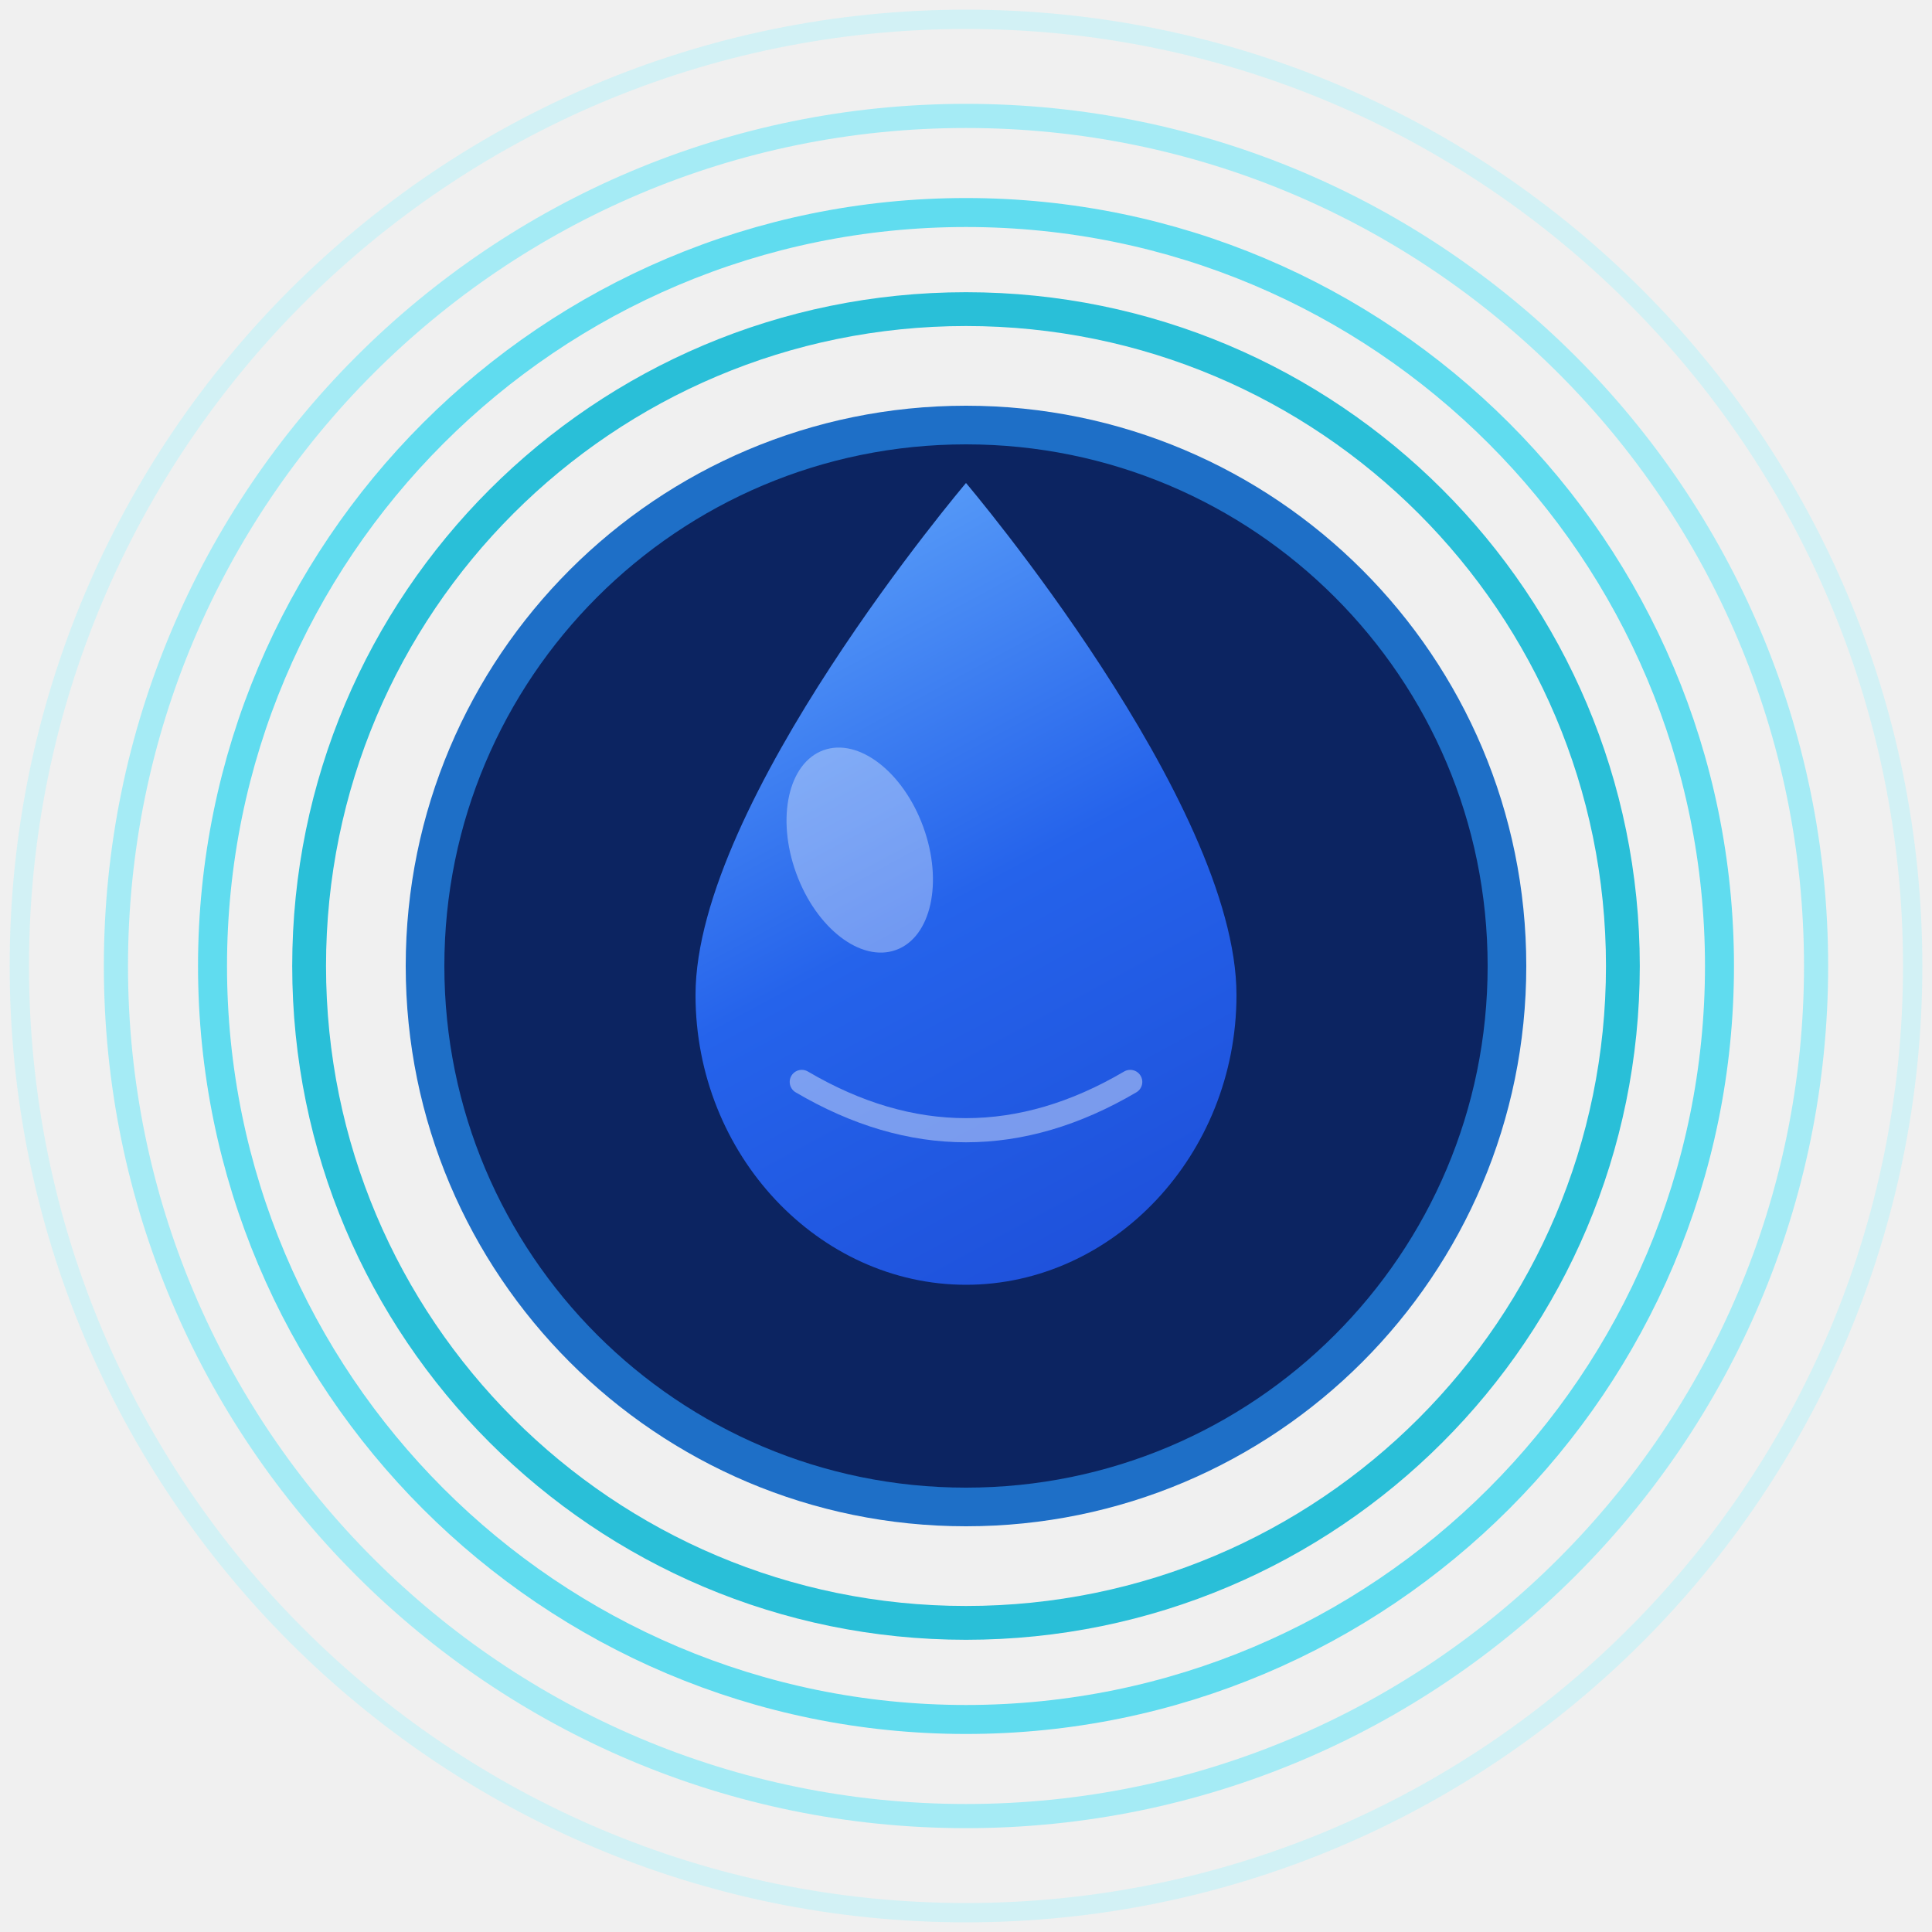
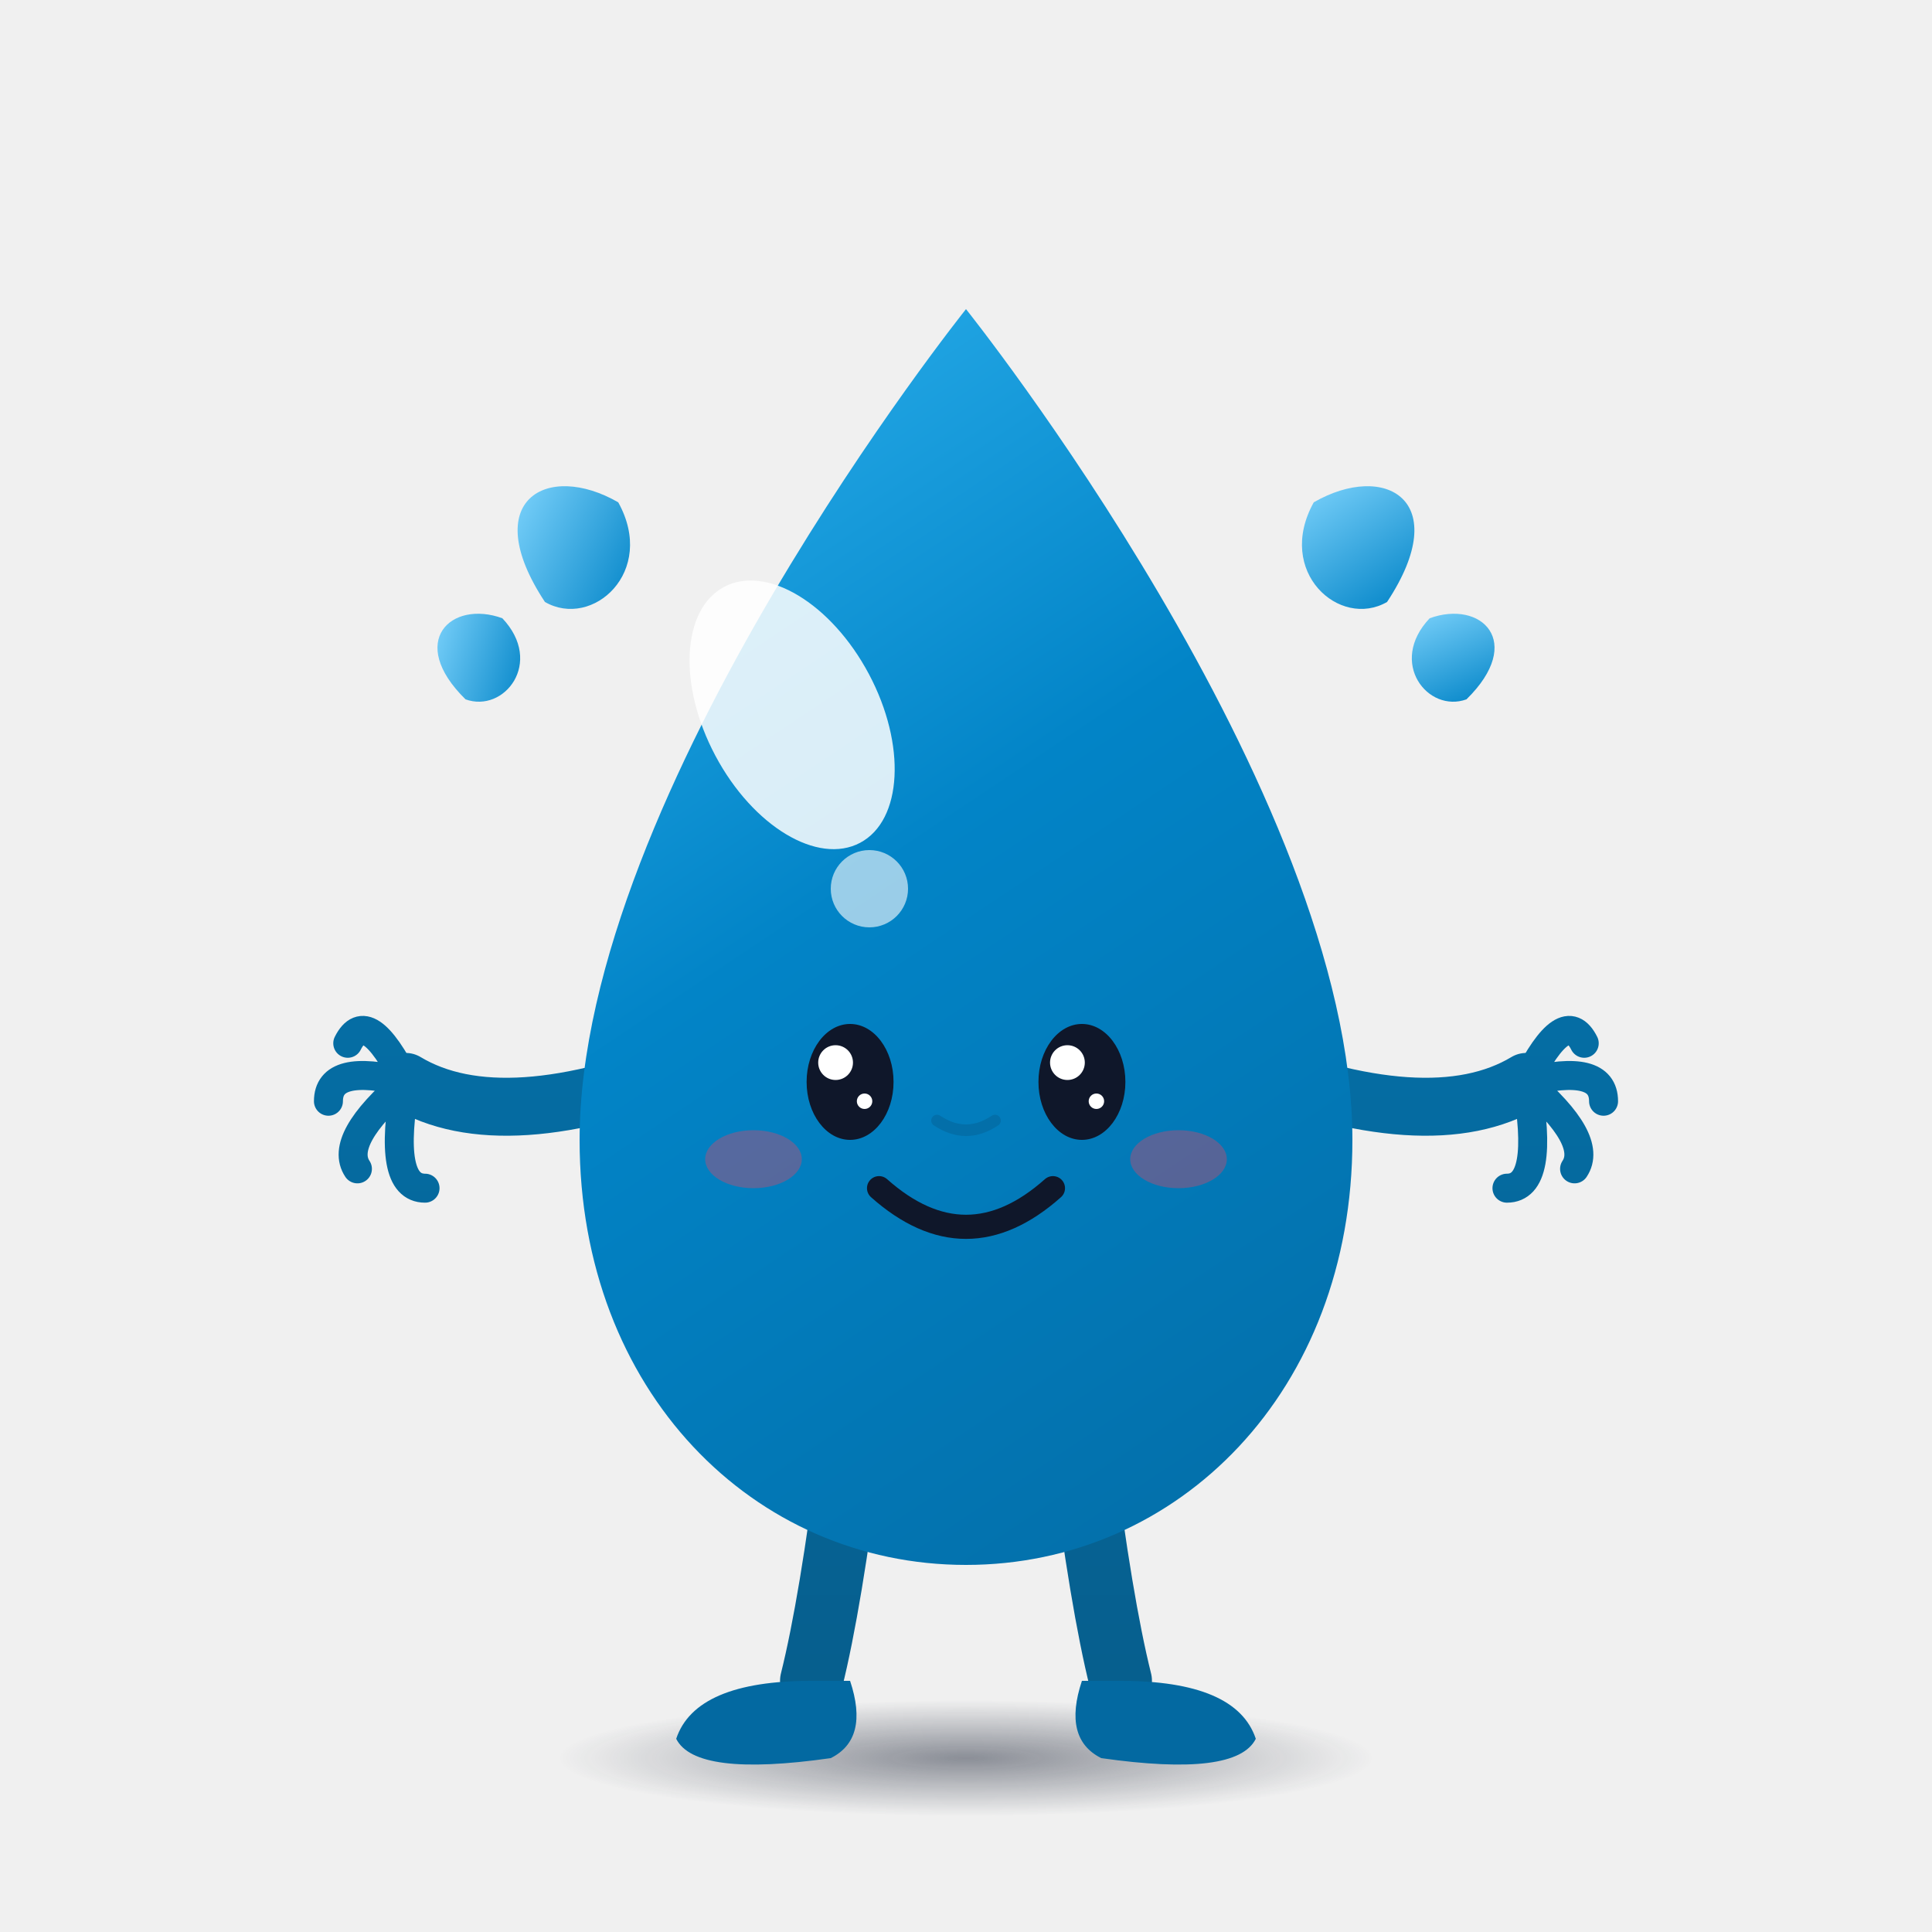
- <svg xmlns="http://www.w3.org/2000/svg" viewBox="0 0 200 200" fill="none">
-   <circle cx="100" cy="100" r="98" stroke="#a5f3fc" stroke-width="2" fill="none" opacity="0.4" />
-   <circle cx="100" cy="100" r="88" stroke="#67e8f9" stroke-width="2.5" fill="none" opacity="0.55" />
-   <circle cx="100" cy="100" r="78" stroke="#22d3ee" stroke-width="3" fill="none" opacity="0.7" />
-   <circle cx="100" cy="100" r="68" stroke="#06b6d4" stroke-width="3.5" fill="none" opacity="0.85" />
-   <circle cx="100" cy="100" r="56" fill="#0c2461" />
-   <circle cx="100" cy="100" r="56" stroke="#1e6fc7" stroke-width="4" fill="none" />
-   <path d="M100 50        C100 50 72 83 72 103        C72 119.6 84.8 133 100 133        C115.2 133 128 119.6 128 103        C128 83 100 50 100 50Z" fill="url(#dropGrad)" />
-   <ellipse cx="89" cy="88" rx="7" ry="11" fill="white" opacity="0.35" transform="rotate(-20 89 88)" />
-   <path d="M83 112 Q100 122 117 112" stroke="white" stroke-width="2.5" stroke-linecap="round" fill="none" opacity="0.4" />
+ <svg xmlns="http://www.w3.org/2000/svg" viewBox="0 0 200 200" width="100%" height="100%">
  <defs>
-     <linearGradient id="dropGrad" x1="80" y1="50" x2="125" y2="133" gradientUnits="userSpaceOnUse">
-       <stop offset="0%" stop-color="#60a5fa" />
-       <stop offset="50%" stop-color="#2563eb" />
-       <stop offset="100%" stop-color="#1d4ed8" />
+     <linearGradient id="dropletBodyGrad" x1="50" y1="20" x2="150" y2="170" gradientUnits="userSpaceOnUse">
+       <stop offset="0%" stop-color="#38bdf8" />
+       <stop offset="45%" stop-color="#0284c7" />
+       <stop offset="100%" stop-color="#0369a1" />
    </linearGradient>
+     <linearGradient id="limbGrad" x1="0" y1="0" x2="0" y2="100%" gradientUnits="userSpaceOnUse">
+       <stop offset="0%" stop-color="#0284c7" />
+       <stop offset="100%" stop-color="#075985" />
+     </linearGradient>
+     <linearGradient id="splashGrad" x1="0" y1="0" x2="1" y2="1">
+       <stop offset="0%" stop-color="#7dd3fc" />
+       <stop offset="100%" stop-color="#0284c7" />
+     </linearGradient>
+     <radialGradient id="shadowGrad" cx="50%" cy="50%" r="50%">
+       <stop offset="0%" stop-color="#0f172a" stop-opacity="0.45" />
+       <stop offset="100%" stop-color="#0f172a" stop-opacity="0" />
+     </radialGradient>
  </defs>
+   <style>
+     @keyframes mascotFloat {
+       0%, 100% { transform: translateY(0px); }
+       50% { transform: translateY(-6px); }
+     }
+     @keyframes mascotBlink {
+       0%, 88%, 94%, 100% { transform: scaleY(1); }
+       91% { transform: scaleY(0.1); }
+     }
+     @keyframes armWaveLeft {
+       0%, 100% { transform: rotate(0deg); }
+       50% { transform: rotate(-8deg); }
+     }
+     @keyframes armWaveRight {
+       0%, 100% { transform: rotate(0deg); }
+       50% { transform: rotate(8deg); }
+     }
+     @keyframes splashBob1 {
+       0%, 100% { transform: translate(0px, 0px); opacity: 0.85; }
+       50% { transform: translate(-3px, -5px); opacity: 1; }
+     }
+     @keyframes splashBob2 {
+       0%, 100% { transform: translate(0px, 0px); opacity: 0.85; }
+       50% { transform: translate(3px, -6px); opacity: 1; }
+     }
+     .anim-mascot-group {
+       animation: mascotFloat 3.6s infinite ease-in-out;
+       transform-origin: 100px 150px;
+     }
+     .anim-blink {
+       animation: mascotBlink 4.2s infinite ease-in-out;
+       transform-origin: 100px 112px;
+     }
+     .anim-arm-left {
+       animation: armWaveLeft 3s infinite ease-in-out;
+       transform-origin: 72px 110px;
+     }
+     .anim-arm-right {
+       animation: armWaveRight 3s infinite ease-in-out 0.5s;
+       transform-origin: 128px 110px;
+     }
+     .anim-splash-l1 { animation: splashBob1 2.8s infinite ease-in-out; transform-origin: 64px 52px; }
+     .anim-splash-l2 { animation: splashBob2 3.2s infinite ease-in-out 0.4s; transform-origin: 52px 64px; }
+     .anim-splash-r1 { animation: splashBob1 3s infinite ease-in-out 0.2s; transform-origin: 136px 52px; }
+     .anim-splash-r2 { animation: splashBob2 3.4s infinite ease-in-out 0.6s; transform-origin: 148px 64px; }
+   </style>
+   <ellipse cx="100" cy="182" rx="42" ry="6" fill="url(#shadowGrad)" />
+   <g class="anim-mascot-group">
+     <path class="anim-splash-l1" d="M 64 52 C 58 46, 50 48, 54 60 C 58 64, 66 60, 64 52 Z" fill="url(#splashGrad)" transform="rotate(-15 64 52)" />
+     <path class="anim-splash-l2" d="M 52 64 C 48 60, 42 62, 45 70 C 48 73, 54 70, 52 64 Z" fill="url(#splashGrad)" transform="rotate(-25 52 64)" />
+     <path class="anim-splash-r1" d="M 136 52 C 142 46, 150 48, 146 60 C 142 64, 134 60, 136 52 Z" fill="url(#splashGrad)" transform="rotate(15 136 52)" />
+     <path class="anim-splash-r2" d="M 148 64 C 152 60, 158 62, 155 70 C 152 73, 146 70, 148 64 Z" fill="url(#splashGrad)" transform="rotate(25 148 64)" />
+     <g class="anim-arm-left">
+       <path d="M 72 110 Q 52 118 42 112" stroke="url(#limbGrad)" stroke-width="6" stroke-linecap="round" fill="none" />
+       <path d="M 42 112 Q 38 104 36 108 M 42 112 Q 34 110 34 114 M 42 112 Q 35 118 37 121 M 42 112 Q 40 123 44 123" stroke="url(#limbGrad)" stroke-width="3" stroke-linecap="round" fill="none" />
+     </g>
+     <g class="anim-arm-right">
+       <path d="M 128 110 Q 148 118 158 112" stroke="url(#limbGrad)" stroke-width="6" stroke-linecap="round" fill="none" />
+       <path d="M 158 112 Q 162 104 164 108 M 158 112 Q 166 110 166 114 M 158 112 Q 165 118 163 121 M 158 112 Q 160 123 156 123" stroke="url(#limbGrad)" stroke-width="3" stroke-linecap="round" fill="none" />
+     </g>
+     <path d="M 88 150 Q 86 166 84 174" stroke="url(#limbGrad)" stroke-width="6.5" stroke-linecap="round" fill="none" />
+     <path d="M 84 174 Q 72 174 70 180 Q 72 184 86 182 Q 90 180 88 174 Z" fill="#0369a1" />
+     <path d="M 112 150 Q 114 166 116 174" stroke="url(#limbGrad)" stroke-width="6.5" stroke-linecap="round" fill="none" />
+     <path d="M 116 174 Q 128 174 130 180 Q 128 184 114 182 Q 110 180 112 174 Z" fill="#0369a1" />
+     <path d="M 100 32          C 100 32 60 82 60 118          C 60 144 78 162 100 162          C 122 162 140 144 140 118          C 140 82 100 32 100 32 Z" fill="url(#dropletBodyGrad)" />
+     <ellipse cx="82" cy="74" rx="9" ry="15" fill="#ffffff" opacity="0.85" transform="rotate(-28 82 74)" />
+     <circle cx="90" cy="92" r="4" fill="#ffffff" opacity="0.6" />
+     <g class="anim-blink">
+       <ellipse cx="88" cy="112" rx="4.5" ry="6" fill="#0f172a" />
+       <circle cx="86.5" cy="110" r="1.8" fill="#ffffff" />
+       <circle cx="89.5" cy="114" r="0.8" fill="#ffffff" />
+       <ellipse cx="112" cy="112" rx="4.5" ry="6" fill="#0f172a" />
+       <circle cx="110.5" cy="110" r="1.8" fill="#ffffff" />
+       <circle cx="113.5" cy="114" r="0.8" fill="#ffffff" />
+     </g>
+     <ellipse cx="78" cy="120" rx="5" ry="3" fill="#f43f5e" opacity="0.35" />
+     <ellipse cx="122" cy="120" rx="5" ry="3" fill="#f43f5e" opacity="0.35" />
+     <path d="M 97 116 Q 100 118 103 116" stroke="#0369a1" stroke-width="1.2" stroke-linecap="round" fill="none" opacity="0.7" />
+     <path d="M 91 123 Q 100 131 109 123" stroke="#0f172a" stroke-width="2.5" stroke-linecap="round" fill="none" />
+   </g>
</svg>
